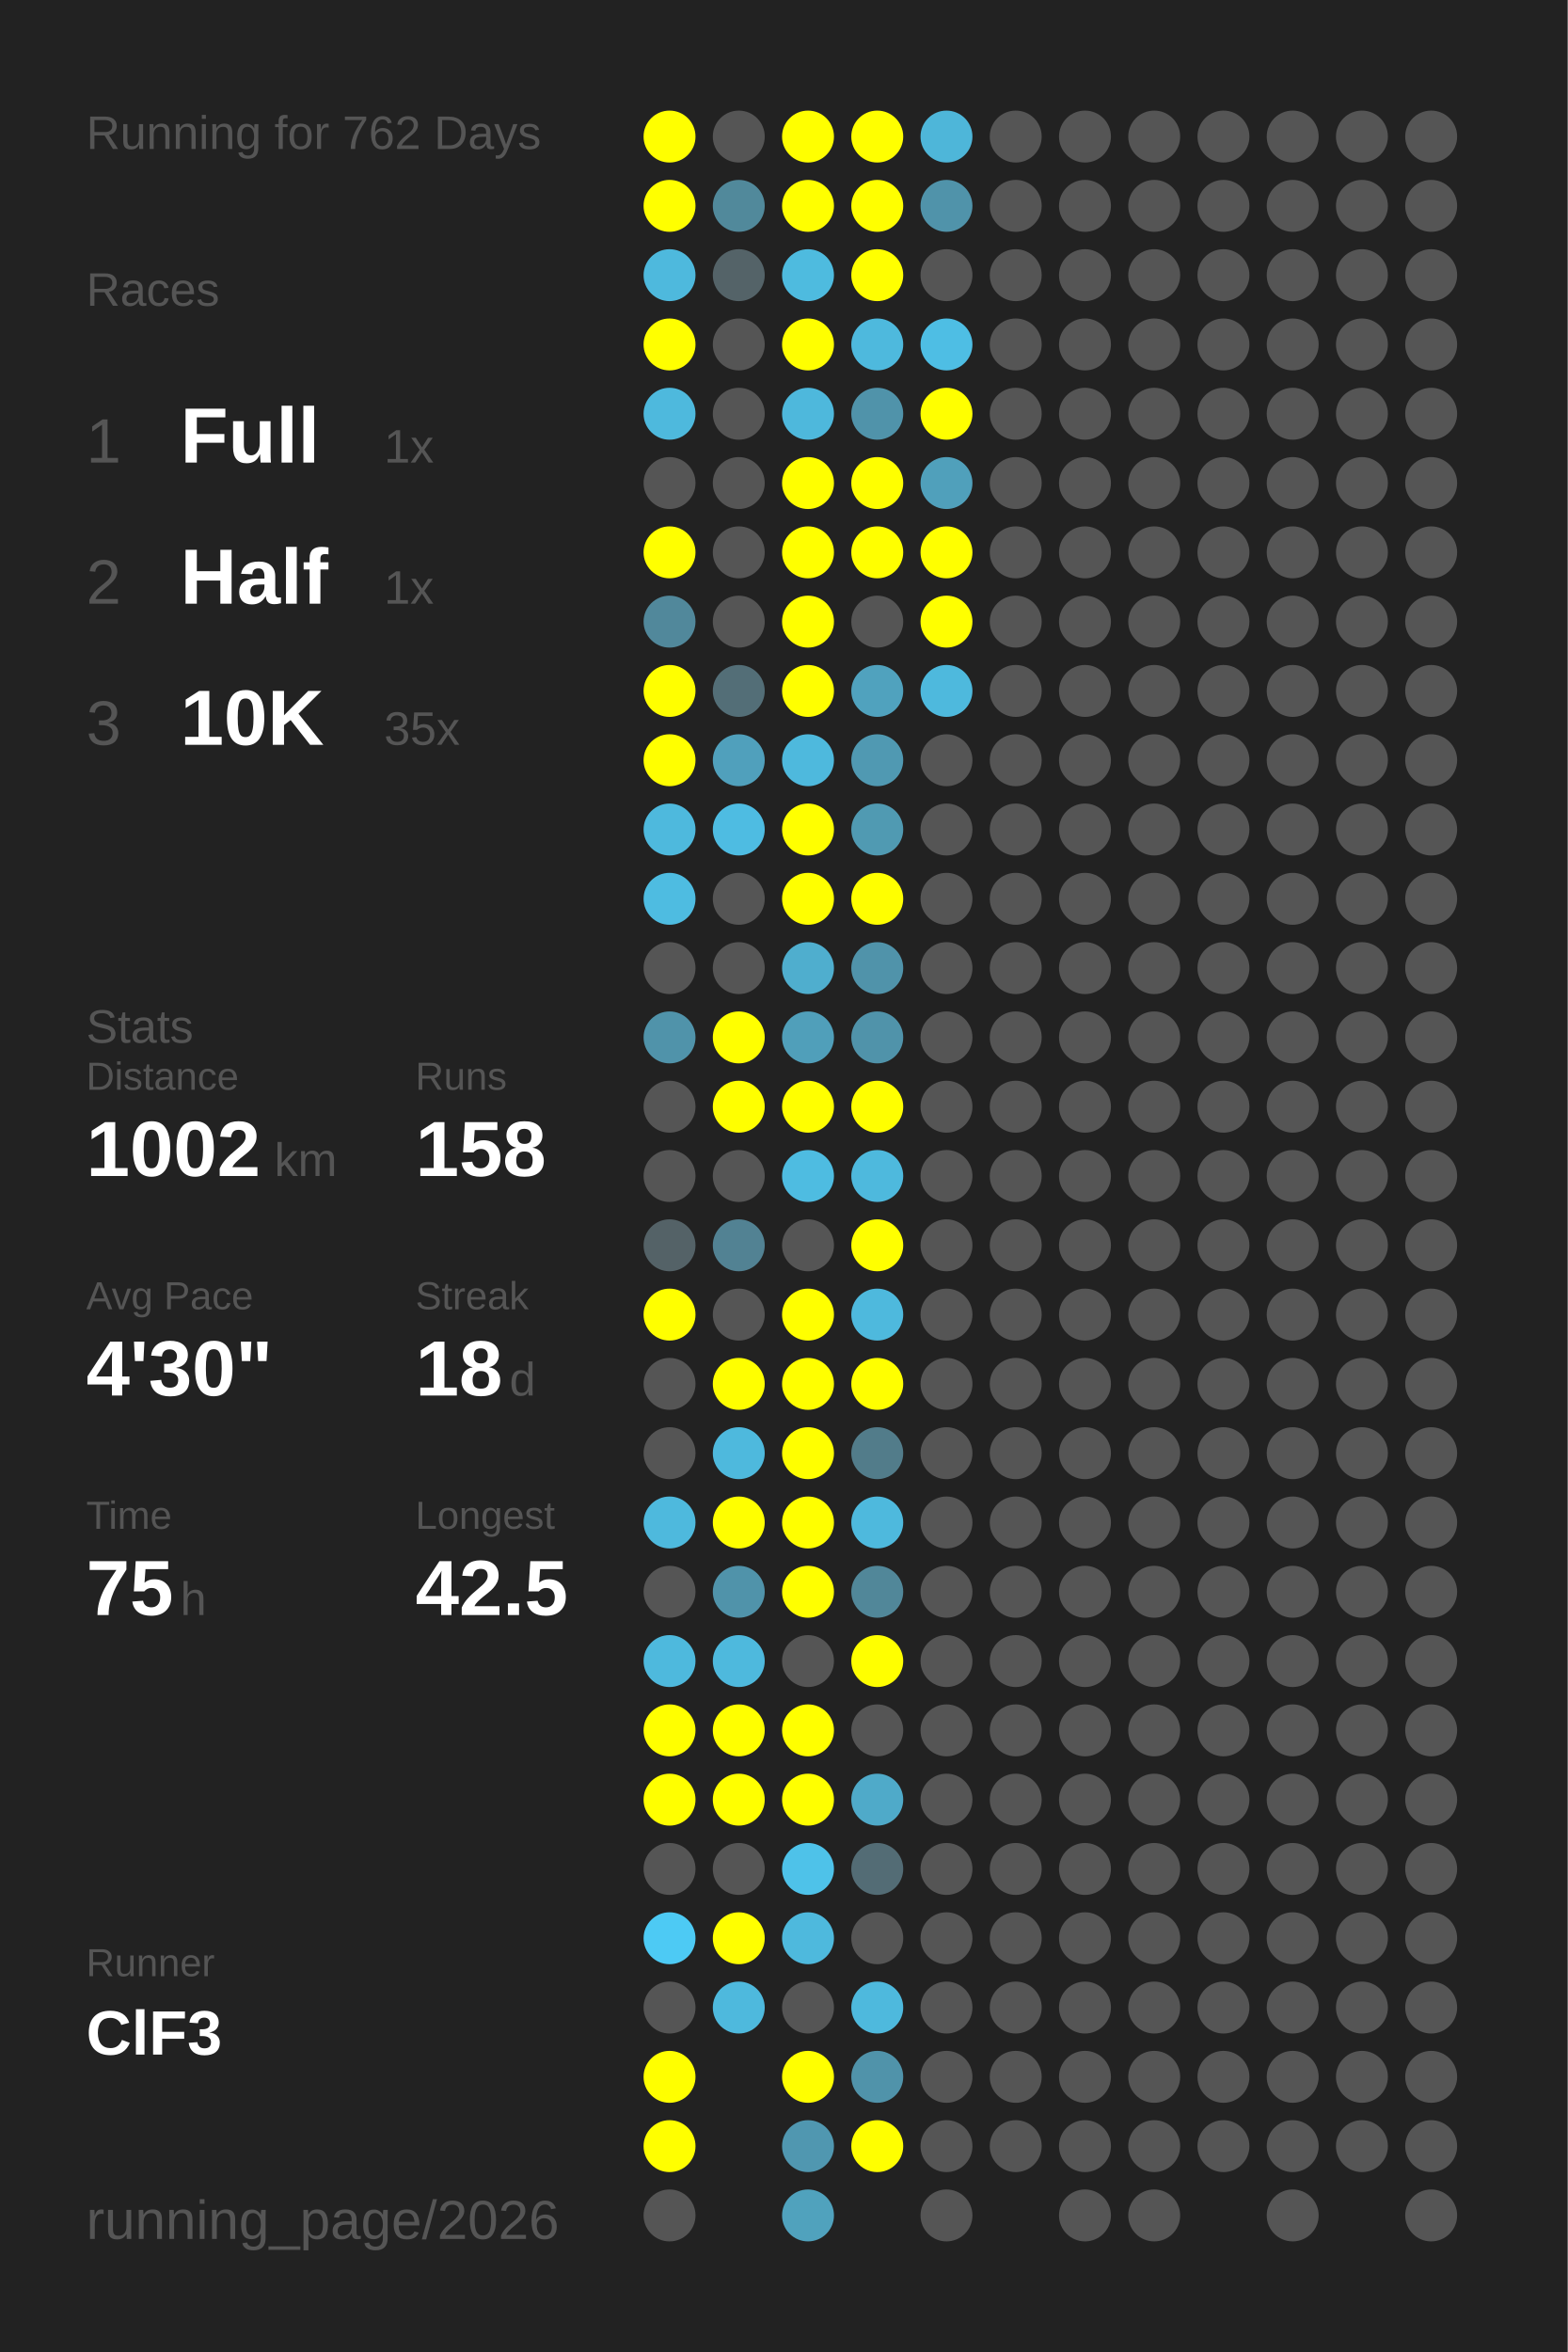
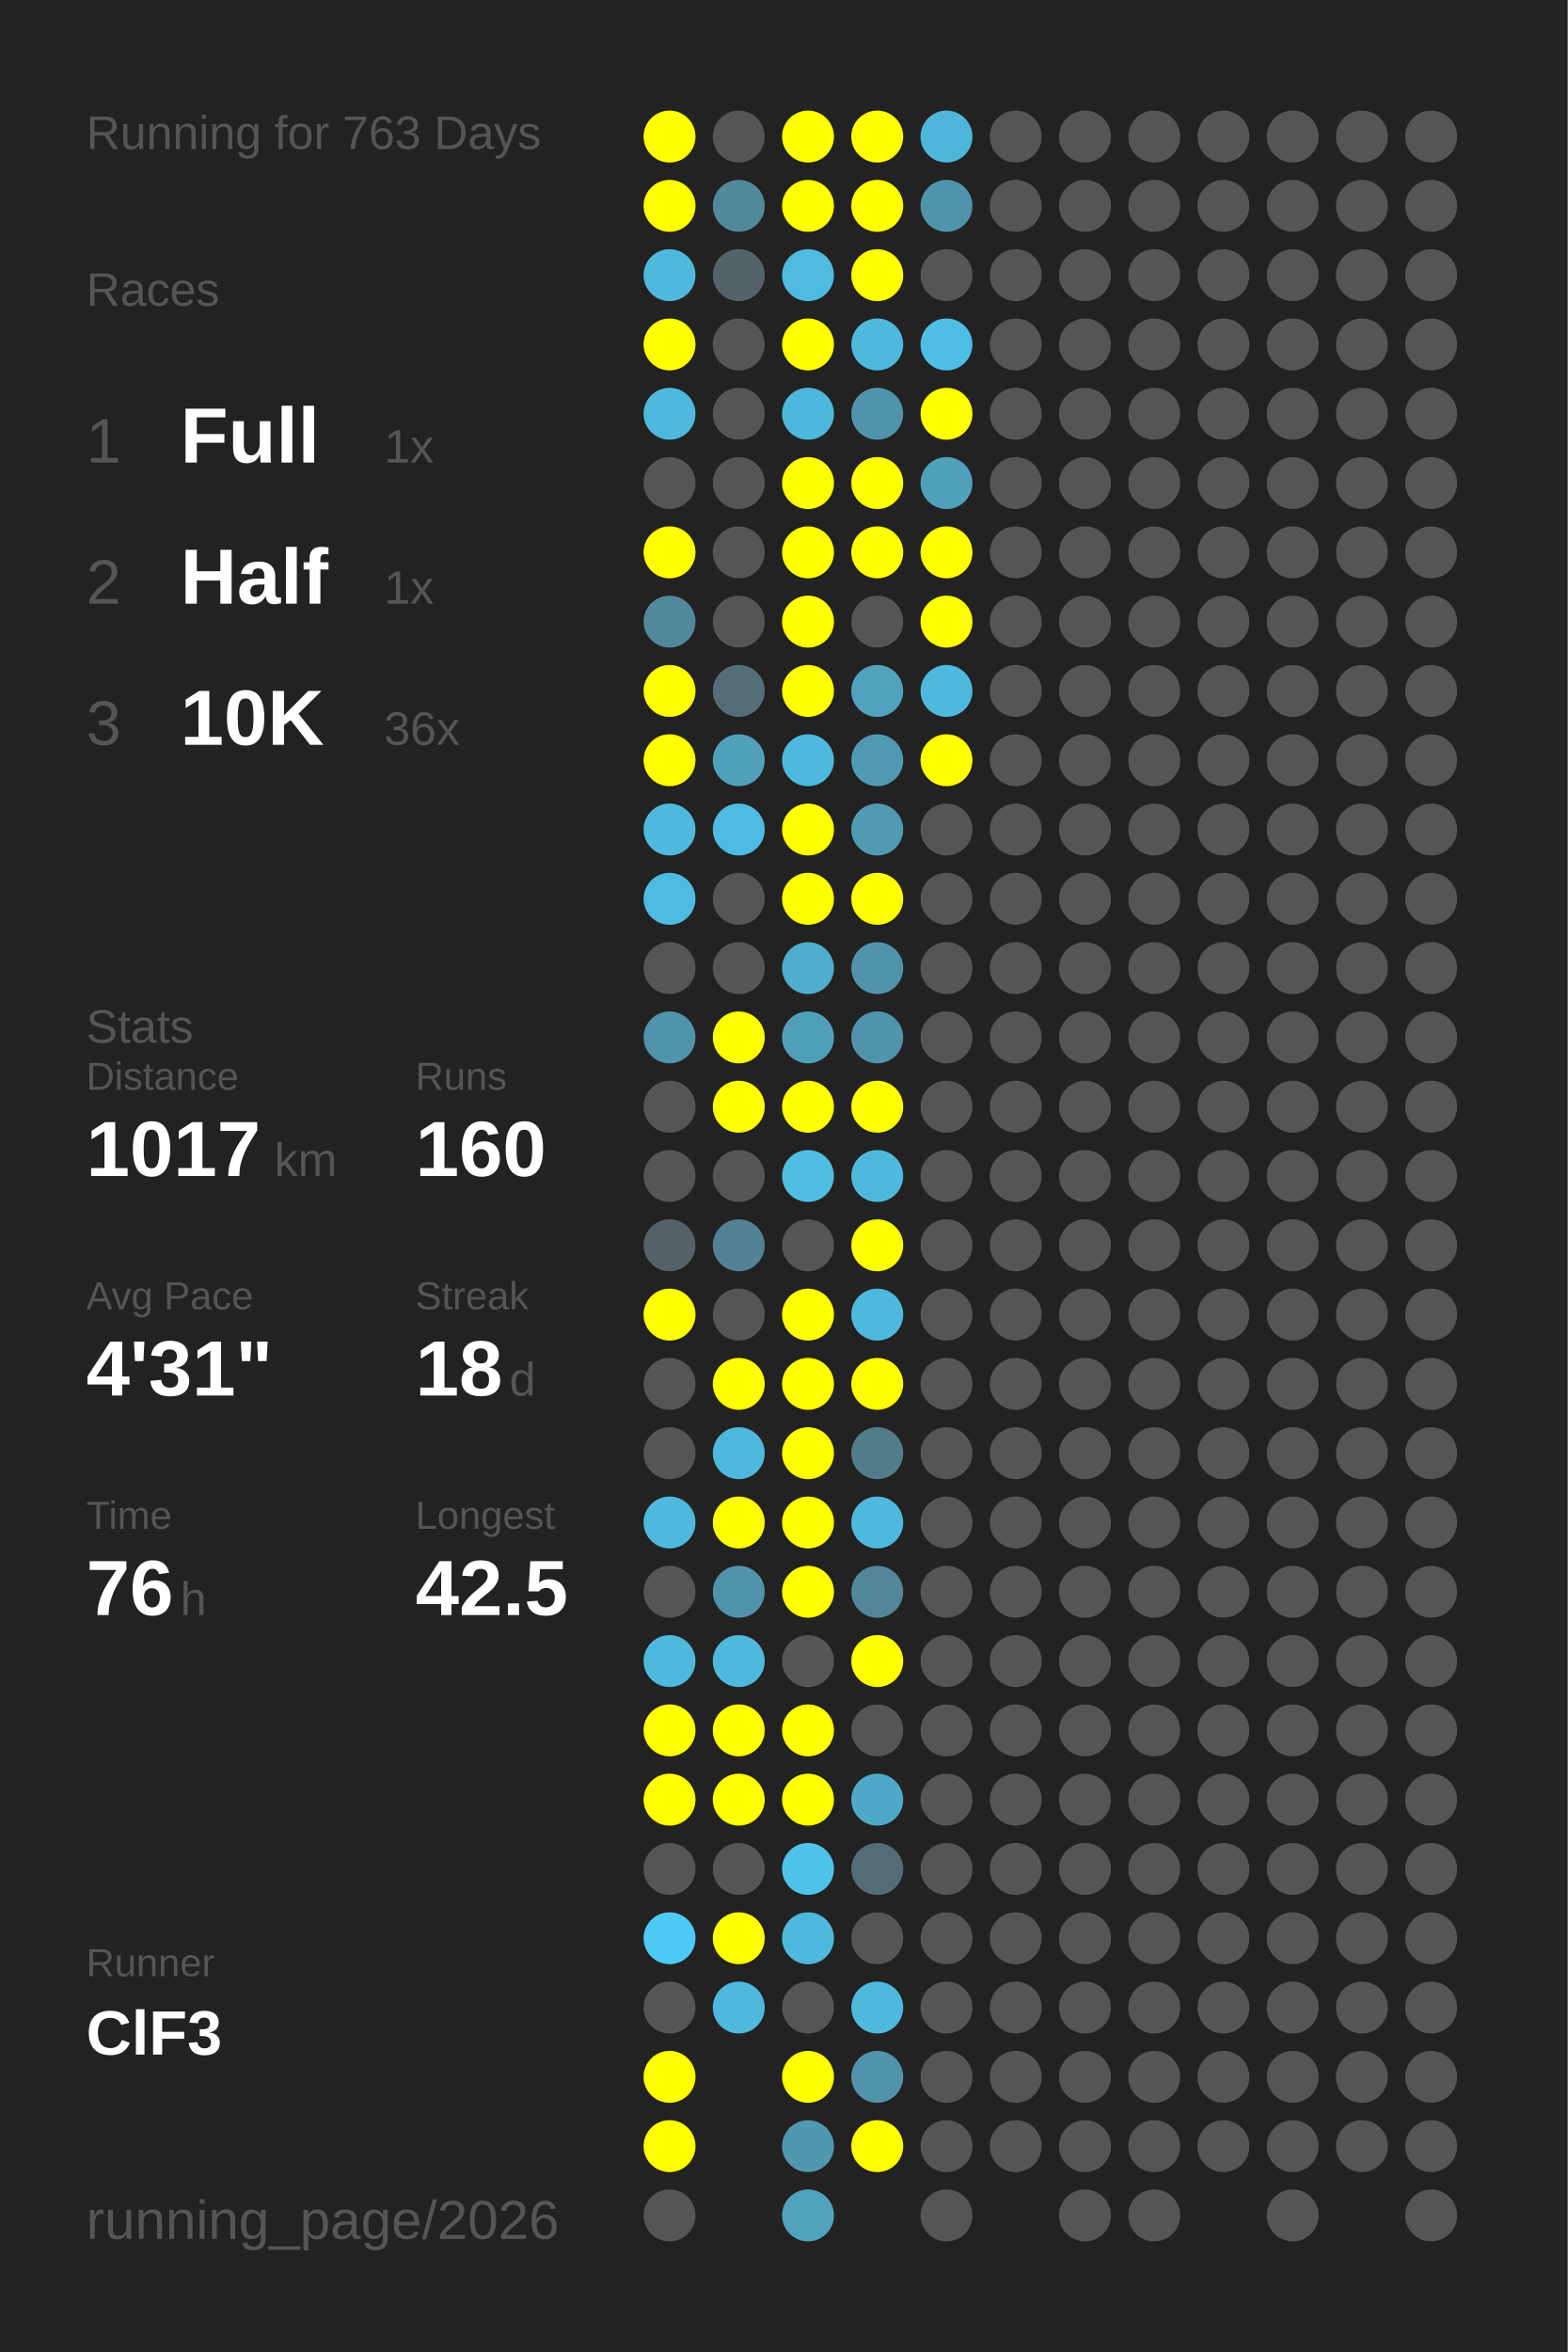
<svg xmlns="http://www.w3.org/2000/svg" baseProfile="full" height="300mm" version="1.1" viewBox="0,0,200,300" width="200mm">
  <defs />
  <rect fill="#222222" height="300" width="200" x="0" y="0" />
-   <text fill="#555555" style="font-size:6px; font-family:Arial;" x="11" y="19">Running for 762 Days</text>
+   <text fill="#555555" style="font-size:6px; font-family:Arial;" x="11" y="19">Running for 763 Days</text>
  <text fill="#555555" style="font-size:6px; font-family:Arial;" x="11" y="39">Races</text>
  <text fill="#555555" style="font-size:8px; font-family:Arial;" x="11" y="59">1</text>
  <text fill="#FFFFFF" style="font-size:10px; font-family:Arial; font-weight:bold;" x="23" y="59">Full</text>
  <text fill="#555555" style="font-size:6px; font-family:Arial;" x="49" y="59">1x</text>
  <text fill="#555555" style="font-size:8px; font-family:Arial;" x="11" y="77">2</text>
  <text fill="#FFFFFF" style="font-size:10px; font-family:Arial; font-weight:bold;" x="23" y="77">Half</text>
  <text fill="#555555" style="font-size:6px; font-family:Arial;" x="49" y="77">1x</text>
  <text fill="#555555" style="font-size:8px; font-family:Arial;" x="11" y="95">3</text>
  <text fill="#FFFFFF" style="font-size:10px; font-family:Arial; font-weight:bold;" x="23" y="95">10K</text>
-   <text fill="#555555" style="font-size:6px; font-family:Arial;" x="49" y="95">35x</text>
+   <text fill="#555555" style="font-size:6px; font-family:Arial;" x="49" y="95">36x</text>
  <text fill="#555555" style="font-size:6px; font-family:Arial;" x="11" y="133">Stats</text>
  <text fill="#555555" style="font-size:5px; font-family:Arial;" x="11" y="139">Distance</text>
-   <text fill="#FFFFFF" style="font-size:10px; font-family:Arial; font-weight:bold;" x="11" y="150">1002</text>
+   <text fill="#FFFFFF" style="font-size:10px; font-family:Arial; font-weight:bold;" x="11" y="150">1017</text>
  <text fill="#555555" style="font-size:6px; font-family:Arial;" x="35" y="150">km</text>
  <text fill="#555555" style="font-size:5px; font-family:Arial;" x="53" y="139">Runs</text>
-   <text fill="#FFFFFF" style="font-size:10px; font-family:Arial; font-weight:bold;" x="53" y="150">158</text>
+   <text fill="#FFFFFF" style="font-size:10px; font-family:Arial; font-weight:bold;" x="53" y="150">160</text>
  <text fill="#555555" style="font-size:5px; font-family:Arial;" x="11" y="167">Avg Pace</text>
-   <text fill="#FFFFFF" style="font-size:10px; font-family:Arial; font-weight:bold;" x="11" y="178">4'30"</text>
+   <text fill="#FFFFFF" style="font-size:10px; font-family:Arial; font-weight:bold;" x="11" y="178">4'31"</text>
  <text fill="#555555" style="font-size:5px; font-family:Arial;" x="53" y="167">Streak</text>
  <text fill="#FFFFFF" style="font-size:10px; font-family:Arial; font-weight:bold;" x="53" y="178">18</text>
  <text fill="#555555" style="font-size:6px; font-family:Arial;" x="65" y="178">d</text>
  <text fill="#555555" style="font-size:5px; font-family:Arial;" x="11" y="195">Time</text>
-   <text fill="#FFFFFF" style="font-size:10px; font-family:Arial; font-weight:bold;" x="11" y="206">75</text>
+   <text fill="#FFFFFF" style="font-size:10px; font-family:Arial; font-weight:bold;" x="11" y="206">76</text>
  <text fill="#555555" style="font-size:6px; font-family:Arial;" x="23" y="206">h</text>
  <text fill="#555555" style="font-size:5px; font-family:Arial;" x="53" y="195">Longest</text>
  <text fill="#FFFFFF" style="font-size:10px; font-family:Arial; font-weight:bold;" x="53" y="206">42.5</text>
  <text fill="#555555" style="font-size:5px; font-family:Arial;" x="11" y="252.065">Runner</text>
  <text fill="#FFFFFF" style="font-size:8px; font-family:Arial; font-weight:bold;" x="11" y="262.065">ClF3</text>
  <text fill="#555555" style="font-size:7px; font-family:Arial;" x="11" y="285.581">running_page/2026</text>
  <circle cx="85.417" cy="17.419" fill="#FFFF00" r="3.312" />
  <circle cx="85.417" cy="26.258" fill="#FFFF00" r="3.312" />
  <circle cx="85.417" cy="35.097" fill="#4eb9dd" r="3.312" />
  <circle cx="85.417" cy="43.935" fill="#FFFF00" r="3.312" />
  <circle cx="85.417" cy="52.774" fill="#4eb9dd" r="3.312" />
  <circle cx="85.417" cy="61.613" fill="#555555" r="3.312" />
  <circle cx="85.417" cy="70.452" fill="#FFFF00" r="3.312" />
  <circle cx="85.417" cy="79.29" fill="#51889b" r="3.312" />
  <circle cx="85.417" cy="88.129" fill="#FFFF00" r="3.312" />
  <circle cx="85.417" cy="96.968" fill="#FFFF00" r="3.312" />
  <circle cx="85.417" cy="105.806" fill="#4eb9dd" r="3.312" />
  <circle cx="85.417" cy="114.645" fill="#4ebce1" r="3.312" />
  <circle cx="85.417" cy="123.484" fill="#555555" r="3.312" />
  <circle cx="85.417" cy="132.323" fill="#5093aa" r="3.312" />
  <circle cx="85.417" cy="141.161" fill="#555555" r="3.312" />
  <circle cx="85.417" cy="150" fill="#555555" r="3.312" />
  <circle cx="85.417" cy="158.839" fill="#546267" r="3.312" />
  <circle cx="85.417" cy="167.677" fill="#FFFF00" r="3.312" />
  <circle cx="85.417" cy="176.516" fill="#555555" r="3.312" />
  <circle cx="85.417" cy="185.355" fill="#555555" r="3.312" />
  <circle cx="85.417" cy="194.194" fill="#4eb9dd" r="3.312" />
  <circle cx="85.417" cy="203.032" fill="#555555" r="3.312" />
  <circle cx="85.417" cy="211.871" fill="#4eb9dd" r="3.312" />
  <circle cx="85.417" cy="220.71" fill="#FFFF00" r="3.312" />
  <circle cx="85.417" cy="229.548" fill="#FFFF00" r="3.312" />
  <circle cx="85.417" cy="238.387" fill="#555555" r="3.312" />
  <circle cx="85.417" cy="247.226" fill="#4dcaf4" r="3.312" />
  <circle cx="85.417" cy="256.065" fill="#555555" r="3.312" />
  <circle cx="85.417" cy="264.903" fill="#FFFF00" r="3.312" />
  <circle cx="85.417" cy="273.742" fill="#FFFF00" r="3.312" />
  <circle cx="85.417" cy="282.581" fill="#555555" r="3.312" />
  <circle cx="94.25" cy="17.419" fill="#555555" r="3.312" />
  <circle cx="94.25" cy="26.258" fill="#51899b" r="3.312" />
  <circle cx="94.25" cy="35.097" fill="#546368" r="3.312" />
  <circle cx="94.25" cy="43.935" fill="#555555" r="3.312" />
  <circle cx="94.25" cy="52.774" fill="#555555" r="3.312" />
  <circle cx="94.25" cy="61.613" fill="#555555" r="3.312" />
  <circle cx="94.25" cy="70.452" fill="#555555" r="3.312" />
  <circle cx="94.25" cy="79.29" fill="#555555" r="3.312" />
  <circle cx="94.25" cy="88.129" fill="#536e77" r="3.312" />
  <circle cx="94.25" cy="96.968" fill="#50a0bc" r="3.312" />
  <circle cx="94.25" cy="105.806" fill="#4ebce2" r="3.312" />
  <circle cx="94.25" cy="114.645" fill="#555555" r="3.312" />
  <circle cx="94.25" cy="123.484" fill="#555555" r="3.312" />
  <circle cx="94.25" cy="132.323" fill="#FFFF00" r="3.312" />
  <circle cx="94.25" cy="141.161" fill="#FFFF00" r="3.312" />
  <circle cx="94.25" cy="150" fill="#555555" r="3.312" />
  <circle cx="94.25" cy="158.839" fill="#528293" r="3.312" />
  <circle cx="94.25" cy="167.677" fill="#555555" r="3.312" />
  <circle cx="94.25" cy="176.516" fill="#FFFF00" r="3.312" />
  <circle cx="94.25" cy="185.355" fill="#4eb9dd" r="3.312" />
  <circle cx="94.25" cy="194.194" fill="#FFFF00" r="3.312" />
  <circle cx="94.25" cy="203.032" fill="#5093aa" r="3.312" />
  <circle cx="94.25" cy="211.871" fill="#4eb9dd" r="3.312" />
  <circle cx="94.25" cy="220.71" fill="#FFFF00" r="3.312" />
  <circle cx="94.25" cy="229.548" fill="#FFFF00" r="3.312" />
  <circle cx="94.25" cy="238.387" fill="#555555" r="3.312" />
  <circle cx="94.25" cy="247.226" fill="#FFFF00" r="3.312" />
  <circle cx="94.25" cy="256.065" fill="#4eb9dd" r="3.312" />
  <circle cx="103.083" cy="17.419" fill="#FFFF00" r="3.312" />
  <circle cx="103.083" cy="26.258" fill="#FFFF00" r="3.312" />
  <circle cx="103.083" cy="35.097" fill="#4ebbdf" r="3.312" />
  <circle cx="103.083" cy="43.935" fill="#FFFF00" r="3.312" />
  <circle cx="103.083" cy="52.774" fill="#4eb8dc" r="3.312" />
  <circle cx="103.083" cy="61.613" fill="#FFFF00" r="3.312" />
  <circle cx="103.083" cy="70.452" fill="#FFFF00" r="3.312" />
  <circle cx="103.083" cy="79.29" fill="#FFFF00" r="3.312" />
  <circle cx="103.083" cy="88.129" fill="#FFFF00" r="3.312" />
  <circle cx="103.083" cy="96.968" fill="#4eb9dd" r="3.312" />
  <circle cx="103.083" cy="105.806" fill="#FFFF00" r="3.312" />
  <circle cx="103.083" cy="114.645" fill="#FFFF00" r="3.312" />
  <circle cx="103.083" cy="123.484" fill="#4faece" r="3.312" />
  <circle cx="103.083" cy="132.323" fill="#509fba" r="3.312" />
  <circle cx="103.083" cy="141.161" fill="#FFFF00" r="3.312" />
  <circle cx="103.083" cy="150" fill="#4ebce1" r="3.312" />
  <circle cx="103.083" cy="158.839" fill="#555555" r="3.312" />
  <circle cx="103.083" cy="167.677" fill="#FFFF00" r="3.312" />
  <circle cx="103.083" cy="176.516" fill="#FFFF00" r="3.312" />
  <circle cx="103.083" cy="185.355" fill="#FFFF00" r="3.312" />
  <circle cx="103.083" cy="194.194" fill="#FFFF00" r="3.312" />
  <circle cx="103.083" cy="203.032" fill="#FFFF00" r="3.312" />
  <circle cx="103.083" cy="211.871" fill="#555555" r="3.312" />
  <circle cx="103.083" cy="220.71" fill="#FFFF00" r="3.312" />
  <circle cx="103.083" cy="229.548" fill="#FFFF00" r="3.312" />
  <circle cx="103.083" cy="238.387" fill="#4ec2e9" r="3.312" />
  <circle cx="103.083" cy="247.226" fill="#4eb9dd" r="3.312" />
  <circle cx="103.083" cy="256.065" fill="#555555" r="3.312" />
  <circle cx="103.083" cy="264.903" fill="#FFFF00" r="3.312" />
  <circle cx="103.083" cy="273.742" fill="#5097b0" r="3.312" />
  <circle cx="103.083" cy="282.581" fill="#50a2bd" r="3.312" />
  <circle cx="111.917" cy="17.419" fill="#FFFF00" r="3.312" />
  <circle cx="111.917" cy="26.258" fill="#FFFF00" r="3.312" />
  <circle cx="111.917" cy="35.097" fill="#FFFF00" r="3.312" />
  <circle cx="111.917" cy="43.935" fill="#4eb9dd" r="3.312" />
  <circle cx="111.917" cy="52.774" fill="#5093aa" r="3.312" />
  <circle cx="111.917" cy="61.613" fill="#FFFF00" r="3.312" />
  <circle cx="111.917" cy="70.452" fill="#FFFF00" r="3.312" />
  <circle cx="111.917" cy="79.29" fill="#555555" r="3.312" />
  <circle cx="111.917" cy="88.129" fill="#50a2be" r="3.312" />
  <circle cx="111.917" cy="96.968" fill="#5099b2" r="3.312" />
  <circle cx="111.917" cy="105.806" fill="#509ab2" r="3.312" />
  <circle cx="111.917" cy="114.645" fill="#FFFF00" r="3.312" />
  <circle cx="111.917" cy="123.484" fill="#5093aa" r="3.312" />
  <circle cx="111.917" cy="132.323" fill="#5093aa" r="3.312" />
  <circle cx="111.917" cy="141.161" fill="#FFFF00" r="3.312" />
  <circle cx="111.917" cy="150" fill="#4eb9dd" r="3.312" />
  <circle cx="111.917" cy="158.839" fill="#FFFF00" r="3.312" />
  <circle cx="111.917" cy="167.677" fill="#4eb9dd" r="3.312" />
  <circle cx="111.917" cy="176.516" fill="#FFFF00" r="3.312" />
  <circle cx="111.917" cy="185.355" fill="#527c8a" r="3.312" />
  <circle cx="111.917" cy="194.194" fill="#4eb9dd" r="3.312" />
  <circle cx="111.917" cy="203.032" fill="#518799" r="3.312" />
  <circle cx="111.917" cy="211.871" fill="#FFFF00" r="3.312" />
  <circle cx="111.917" cy="220.71" fill="#555555" r="3.312" />
  <circle cx="111.917" cy="229.548" fill="#4faac9" r="3.312" />
  <circle cx="111.917" cy="238.387" fill="#536c75" r="3.312" />
  <circle cx="111.917" cy="247.226" fill="#555555" r="3.312" />
  <circle cx="111.917" cy="256.065" fill="#4eb9dd" r="3.312" />
  <circle cx="111.917" cy="264.903" fill="#5093aa" r="3.312" />
  <circle cx="111.917" cy="273.742" fill="#FFFF00" r="3.312" />
  <circle cx="120.75" cy="17.419" fill="#4eb6d9" r="3.312" />
  <circle cx="120.75" cy="26.258" fill="#5093aa" r="3.312" />
  <circle cx="120.75" cy="35.097" fill="#555555" r="3.312" />
  <circle cx="120.75" cy="43.935" fill="#4ebee4" r="3.312" />
  <circle cx="120.75" cy="52.774" fill="#FFFF00" r="3.312" />
  <circle cx="120.75" cy="61.613" fill="#50a0bb" r="3.312" />
  <circle cx="120.75" cy="70.452" fill="#FFFF00" r="3.312" />
  <circle cx="120.75" cy="79.29" fill="#FFFF00" r="3.312" />
  <circle cx="120.75" cy="88.129" fill="#4eb9dd" r="3.312" />
-   <circle cx="120.75" cy="96.968" fill="#555555" r="3.312" />
+   <circle cx="120.75" cy="96.968" fill="#FFFF00" r="3.312" />
  <circle cx="120.75" cy="105.806" fill="#555555" r="3.312" />
  <circle cx="120.75" cy="114.645" fill="#555555" r="3.312" />
  <circle cx="120.75" cy="123.484" fill="#555555" r="3.312" />
  <circle cx="120.75" cy="132.323" fill="#555555" r="3.312" />
  <circle cx="120.75" cy="141.161" fill="#555555" r="3.312" />
  <circle cx="120.75" cy="150" fill="#555555" r="3.312" />
  <circle cx="120.75" cy="158.839" fill="#555555" r="3.312" />
  <circle cx="120.75" cy="167.677" fill="#555555" r="3.312" />
  <circle cx="120.75" cy="176.516" fill="#555555" r="3.312" />
  <circle cx="120.75" cy="185.355" fill="#555555" r="3.312" />
  <circle cx="120.75" cy="194.194" fill="#555555" r="3.312" />
  <circle cx="120.75" cy="203.032" fill="#555555" r="3.312" />
  <circle cx="120.75" cy="211.871" fill="#555555" r="3.312" />
  <circle cx="120.75" cy="220.71" fill="#555555" r="3.312" />
  <circle cx="120.75" cy="229.548" fill="#555555" r="3.312" />
  <circle cx="120.75" cy="238.387" fill="#555555" r="3.312" />
  <circle cx="120.75" cy="247.226" fill="#555555" r="3.312" />
  <circle cx="120.75" cy="256.065" fill="#555555" r="3.312" />
  <circle cx="120.75" cy="264.903" fill="#555555" r="3.312" />
  <circle cx="120.75" cy="273.742" fill="#555555" r="3.312" />
  <circle cx="120.75" cy="282.581" fill="#555555" r="3.312" />
  <circle cx="129.583" cy="17.419" fill="#555555" r="3.312" />
  <circle cx="129.583" cy="26.258" fill="#555555" r="3.312" />
  <circle cx="129.583" cy="35.097" fill="#555555" r="3.312" />
  <circle cx="129.583" cy="43.935" fill="#555555" r="3.312" />
  <circle cx="129.583" cy="52.774" fill="#555555" r="3.312" />
  <circle cx="129.583" cy="61.613" fill="#555555" r="3.312" />
  <circle cx="129.583" cy="70.452" fill="#555555" r="3.312" />
  <circle cx="129.583" cy="79.29" fill="#555555" r="3.312" />
  <circle cx="129.583" cy="88.129" fill="#555555" r="3.312" />
  <circle cx="129.583" cy="96.968" fill="#555555" r="3.312" />
  <circle cx="129.583" cy="105.806" fill="#555555" r="3.312" />
  <circle cx="129.583" cy="114.645" fill="#555555" r="3.312" />
  <circle cx="129.583" cy="123.484" fill="#555555" r="3.312" />
  <circle cx="129.583" cy="132.323" fill="#555555" r="3.312" />
  <circle cx="129.583" cy="141.161" fill="#555555" r="3.312" />
  <circle cx="129.583" cy="150" fill="#555555" r="3.312" />
  <circle cx="129.583" cy="158.839" fill="#555555" r="3.312" />
  <circle cx="129.583" cy="167.677" fill="#555555" r="3.312" />
  <circle cx="129.583" cy="176.516" fill="#555555" r="3.312" />
  <circle cx="129.583" cy="185.355" fill="#555555" r="3.312" />
  <circle cx="129.583" cy="194.194" fill="#555555" r="3.312" />
  <circle cx="129.583" cy="203.032" fill="#555555" r="3.312" />
  <circle cx="129.583" cy="211.871" fill="#555555" r="3.312" />
  <circle cx="129.583" cy="220.71" fill="#555555" r="3.312" />
  <circle cx="129.583" cy="229.548" fill="#555555" r="3.312" />
  <circle cx="129.583" cy="238.387" fill="#555555" r="3.312" />
  <circle cx="129.583" cy="247.226" fill="#555555" r="3.312" />
  <circle cx="129.583" cy="256.065" fill="#555555" r="3.312" />
  <circle cx="129.583" cy="264.903" fill="#555555" r="3.312" />
  <circle cx="129.583" cy="273.742" fill="#555555" r="3.312" />
  <circle cx="138.417" cy="17.419" fill="#555555" r="3.312" />
  <circle cx="138.417" cy="26.258" fill="#555555" r="3.312" />
  <circle cx="138.417" cy="35.097" fill="#555555" r="3.312" />
  <circle cx="138.417" cy="43.935" fill="#555555" r="3.312" />
  <circle cx="138.417" cy="52.774" fill="#555555" r="3.312" />
  <circle cx="138.417" cy="61.613" fill="#555555" r="3.312" />
  <circle cx="138.417" cy="70.452" fill="#555555" r="3.312" />
  <circle cx="138.417" cy="79.29" fill="#555555" r="3.312" />
  <circle cx="138.417" cy="88.129" fill="#555555" r="3.312" />
  <circle cx="138.417" cy="96.968" fill="#555555" r="3.312" />
  <circle cx="138.417" cy="105.806" fill="#555555" r="3.312" />
  <circle cx="138.417" cy="114.645" fill="#555555" r="3.312" />
  <circle cx="138.417" cy="123.484" fill="#555555" r="3.312" />
  <circle cx="138.417" cy="132.323" fill="#555555" r="3.312" />
  <circle cx="138.417" cy="141.161" fill="#555555" r="3.312" />
  <circle cx="138.417" cy="150" fill="#555555" r="3.312" />
  <circle cx="138.417" cy="158.839" fill="#555555" r="3.312" />
  <circle cx="138.417" cy="167.677" fill="#555555" r="3.312" />
  <circle cx="138.417" cy="176.516" fill="#555555" r="3.312" />
  <circle cx="138.417" cy="185.355" fill="#555555" r="3.312" />
  <circle cx="138.417" cy="194.194" fill="#555555" r="3.312" />
  <circle cx="138.417" cy="203.032" fill="#555555" r="3.312" />
  <circle cx="138.417" cy="211.871" fill="#555555" r="3.312" />
  <circle cx="138.417" cy="220.71" fill="#555555" r="3.312" />
  <circle cx="138.417" cy="229.548" fill="#555555" r="3.312" />
  <circle cx="138.417" cy="238.387" fill="#555555" r="3.312" />
  <circle cx="138.417" cy="247.226" fill="#555555" r="3.312" />
  <circle cx="138.417" cy="256.065" fill="#555555" r="3.312" />
  <circle cx="138.417" cy="264.903" fill="#555555" r="3.312" />
  <circle cx="138.417" cy="273.742" fill="#555555" r="3.312" />
  <circle cx="138.417" cy="282.581" fill="#555555" r="3.312" />
  <circle cx="147.25" cy="17.419" fill="#555555" r="3.312" />
  <circle cx="147.25" cy="26.258" fill="#555555" r="3.312" />
  <circle cx="147.25" cy="35.097" fill="#555555" r="3.312" />
  <circle cx="147.25" cy="43.935" fill="#555555" r="3.312" />
  <circle cx="147.25" cy="52.774" fill="#555555" r="3.312" />
  <circle cx="147.25" cy="61.613" fill="#555555" r="3.312" />
  <circle cx="147.25" cy="70.452" fill="#555555" r="3.312" />
  <circle cx="147.25" cy="79.29" fill="#555555" r="3.312" />
  <circle cx="147.25" cy="88.129" fill="#555555" r="3.312" />
  <circle cx="147.25" cy="96.968" fill="#555555" r="3.312" />
  <circle cx="147.25" cy="105.806" fill="#555555" r="3.312" />
  <circle cx="147.25" cy="114.645" fill="#555555" r="3.312" />
  <circle cx="147.25" cy="123.484" fill="#555555" r="3.312" />
  <circle cx="147.25" cy="132.323" fill="#555555" r="3.312" />
  <circle cx="147.25" cy="141.161" fill="#555555" r="3.312" />
  <circle cx="147.25" cy="150" fill="#555555" r="3.312" />
  <circle cx="147.25" cy="158.839" fill="#555555" r="3.312" />
  <circle cx="147.25" cy="167.677" fill="#555555" r="3.312" />
  <circle cx="147.25" cy="176.516" fill="#555555" r="3.312" />
  <circle cx="147.25" cy="185.355" fill="#555555" r="3.312" />
  <circle cx="147.25" cy="194.194" fill="#555555" r="3.312" />
  <circle cx="147.25" cy="203.032" fill="#555555" r="3.312" />
  <circle cx="147.25" cy="211.871" fill="#555555" r="3.312" />
  <circle cx="147.25" cy="220.71" fill="#555555" r="3.312" />
  <circle cx="147.25" cy="229.548" fill="#555555" r="3.312" />
  <circle cx="147.25" cy="238.387" fill="#555555" r="3.312" />
  <circle cx="147.25" cy="247.226" fill="#555555" r="3.312" />
  <circle cx="147.25" cy="256.065" fill="#555555" r="3.312" />
  <circle cx="147.25" cy="264.903" fill="#555555" r="3.312" />
  <circle cx="147.25" cy="273.742" fill="#555555" r="3.312" />
  <circle cx="147.25" cy="282.581" fill="#555555" r="3.312" />
  <circle cx="156.083" cy="17.419" fill="#555555" r="3.312" />
  <circle cx="156.083" cy="26.258" fill="#555555" r="3.312" />
  <circle cx="156.083" cy="35.097" fill="#555555" r="3.312" />
  <circle cx="156.083" cy="43.935" fill="#555555" r="3.312" />
  <circle cx="156.083" cy="52.774" fill="#555555" r="3.312" />
  <circle cx="156.083" cy="61.613" fill="#555555" r="3.312" />
  <circle cx="156.083" cy="70.452" fill="#555555" r="3.312" />
  <circle cx="156.083" cy="79.29" fill="#555555" r="3.312" />
  <circle cx="156.083" cy="88.129" fill="#555555" r="3.312" />
  <circle cx="156.083" cy="96.968" fill="#555555" r="3.312" />
  <circle cx="156.083" cy="105.806" fill="#555555" r="3.312" />
  <circle cx="156.083" cy="114.645" fill="#555555" r="3.312" />
  <circle cx="156.083" cy="123.484" fill="#555555" r="3.312" />
  <circle cx="156.083" cy="132.323" fill="#555555" r="3.312" />
  <circle cx="156.083" cy="141.161" fill="#555555" r="3.312" />
  <circle cx="156.083" cy="150" fill="#555555" r="3.312" />
  <circle cx="156.083" cy="158.839" fill="#555555" r="3.312" />
  <circle cx="156.083" cy="167.677" fill="#555555" r="3.312" />
  <circle cx="156.083" cy="176.516" fill="#555555" r="3.312" />
  <circle cx="156.083" cy="185.355" fill="#555555" r="3.312" />
  <circle cx="156.083" cy="194.194" fill="#555555" r="3.312" />
  <circle cx="156.083" cy="203.032" fill="#555555" r="3.312" />
  <circle cx="156.083" cy="211.871" fill="#555555" r="3.312" />
  <circle cx="156.083" cy="220.71" fill="#555555" r="3.312" />
  <circle cx="156.083" cy="229.548" fill="#555555" r="3.312" />
  <circle cx="156.083" cy="238.387" fill="#555555" r="3.312" />
  <circle cx="156.083" cy="247.226" fill="#555555" r="3.312" />
  <circle cx="156.083" cy="256.065" fill="#555555" r="3.312" />
  <circle cx="156.083" cy="264.903" fill="#555555" r="3.312" />
  <circle cx="156.083" cy="273.742" fill="#555555" r="3.312" />
  <circle cx="164.917" cy="17.419" fill="#555555" r="3.312" />
  <circle cx="164.917" cy="26.258" fill="#555555" r="3.312" />
  <circle cx="164.917" cy="35.097" fill="#555555" r="3.312" />
  <circle cx="164.917" cy="43.935" fill="#555555" r="3.312" />
  <circle cx="164.917" cy="52.774" fill="#555555" r="3.312" />
  <circle cx="164.917" cy="61.613" fill="#555555" r="3.312" />
  <circle cx="164.917" cy="70.452" fill="#555555" r="3.312" />
  <circle cx="164.917" cy="79.29" fill="#555555" r="3.312" />
  <circle cx="164.917" cy="88.129" fill="#555555" r="3.312" />
  <circle cx="164.917" cy="96.968" fill="#555555" r="3.312" />
  <circle cx="164.917" cy="105.806" fill="#555555" r="3.312" />
  <circle cx="164.917" cy="114.645" fill="#555555" r="3.312" />
  <circle cx="164.917" cy="123.484" fill="#555555" r="3.312" />
  <circle cx="164.917" cy="132.323" fill="#555555" r="3.312" />
  <circle cx="164.917" cy="141.161" fill="#555555" r="3.312" />
  <circle cx="164.917" cy="150" fill="#555555" r="3.312" />
  <circle cx="164.917" cy="158.839" fill="#555555" r="3.312" />
  <circle cx="164.917" cy="167.677" fill="#555555" r="3.312" />
  <circle cx="164.917" cy="176.516" fill="#555555" r="3.312" />
  <circle cx="164.917" cy="185.355" fill="#555555" r="3.312" />
  <circle cx="164.917" cy="194.194" fill="#555555" r="3.312" />
  <circle cx="164.917" cy="203.032" fill="#555555" r="3.312" />
  <circle cx="164.917" cy="211.871" fill="#555555" r="3.312" />
  <circle cx="164.917" cy="220.71" fill="#555555" r="3.312" />
  <circle cx="164.917" cy="229.548" fill="#555555" r="3.312" />
  <circle cx="164.917" cy="238.387" fill="#555555" r="3.312" />
  <circle cx="164.917" cy="247.226" fill="#555555" r="3.312" />
  <circle cx="164.917" cy="256.065" fill="#555555" r="3.312" />
  <circle cx="164.917" cy="264.903" fill="#555555" r="3.312" />
  <circle cx="164.917" cy="273.742" fill="#555555" r="3.312" />
  <circle cx="164.917" cy="282.581" fill="#555555" r="3.312" />
  <circle cx="173.75" cy="17.419" fill="#555555" r="3.312" />
  <circle cx="173.75" cy="26.258" fill="#555555" r="3.312" />
  <circle cx="173.75" cy="35.097" fill="#555555" r="3.312" />
  <circle cx="173.75" cy="43.935" fill="#555555" r="3.312" />
  <circle cx="173.75" cy="52.774" fill="#555555" r="3.312" />
  <circle cx="173.75" cy="61.613" fill="#555555" r="3.312" />
  <circle cx="173.75" cy="70.452" fill="#555555" r="3.312" />
  <circle cx="173.75" cy="79.29" fill="#555555" r="3.312" />
  <circle cx="173.75" cy="88.129" fill="#555555" r="3.312" />
  <circle cx="173.75" cy="96.968" fill="#555555" r="3.312" />
  <circle cx="173.75" cy="105.806" fill="#555555" r="3.312" />
  <circle cx="173.75" cy="114.645" fill="#555555" r="3.312" />
  <circle cx="173.75" cy="123.484" fill="#555555" r="3.312" />
  <circle cx="173.75" cy="132.323" fill="#555555" r="3.312" />
  <circle cx="173.75" cy="141.161" fill="#555555" r="3.312" />
  <circle cx="173.75" cy="150" fill="#555555" r="3.312" />
  <circle cx="173.75" cy="158.839" fill="#555555" r="3.312" />
  <circle cx="173.75" cy="167.677" fill="#555555" r="3.312" />
  <circle cx="173.75" cy="176.516" fill="#555555" r="3.312" />
  <circle cx="173.75" cy="185.355" fill="#555555" r="3.312" />
  <circle cx="173.75" cy="194.194" fill="#555555" r="3.312" />
  <circle cx="173.75" cy="203.032" fill="#555555" r="3.312" />
  <circle cx="173.75" cy="211.871" fill="#555555" r="3.312" />
  <circle cx="173.75" cy="220.71" fill="#555555" r="3.312" />
  <circle cx="173.75" cy="229.548" fill="#555555" r="3.312" />
  <circle cx="173.75" cy="238.387" fill="#555555" r="3.312" />
  <circle cx="173.75" cy="247.226" fill="#555555" r="3.312" />
  <circle cx="173.75" cy="256.065" fill="#555555" r="3.312" />
  <circle cx="173.75" cy="264.903" fill="#555555" r="3.312" />
  <circle cx="173.75" cy="273.742" fill="#555555" r="3.312" />
  <circle cx="182.583" cy="17.419" fill="#555555" r="3.312" />
  <circle cx="182.583" cy="26.258" fill="#555555" r="3.312" />
  <circle cx="182.583" cy="35.097" fill="#555555" r="3.312" />
  <circle cx="182.583" cy="43.935" fill="#555555" r="3.312" />
  <circle cx="182.583" cy="52.774" fill="#555555" r="3.312" />
  <circle cx="182.583" cy="61.613" fill="#555555" r="3.312" />
  <circle cx="182.583" cy="70.452" fill="#555555" r="3.312" />
  <circle cx="182.583" cy="79.29" fill="#555555" r="3.312" />
  <circle cx="182.583" cy="88.129" fill="#555555" r="3.312" />
  <circle cx="182.583" cy="96.968" fill="#555555" r="3.312" />
  <circle cx="182.583" cy="105.806" fill="#555555" r="3.312" />
  <circle cx="182.583" cy="114.645" fill="#555555" r="3.312" />
  <circle cx="182.583" cy="123.484" fill="#555555" r="3.312" />
  <circle cx="182.583" cy="132.323" fill="#555555" r="3.312" />
  <circle cx="182.583" cy="141.161" fill="#555555" r="3.312" />
  <circle cx="182.583" cy="150" fill="#555555" r="3.312" />
  <circle cx="182.583" cy="158.839" fill="#555555" r="3.312" />
  <circle cx="182.583" cy="167.677" fill="#555555" r="3.312" />
  <circle cx="182.583" cy="176.516" fill="#555555" r="3.312" />
  <circle cx="182.583" cy="185.355" fill="#555555" r="3.312" />
  <circle cx="182.583" cy="194.194" fill="#555555" r="3.312" />
  <circle cx="182.583" cy="203.032" fill="#555555" r="3.312" />
  <circle cx="182.583" cy="211.871" fill="#555555" r="3.312" />
  <circle cx="182.583" cy="220.71" fill="#555555" r="3.312" />
  <circle cx="182.583" cy="229.548" fill="#555555" r="3.312" />
  <circle cx="182.583" cy="238.387" fill="#555555" r="3.312" />
  <circle cx="182.583" cy="247.226" fill="#555555" r="3.312" />
  <circle cx="182.583" cy="256.065" fill="#555555" r="3.312" />
  <circle cx="182.583" cy="264.903" fill="#555555" r="3.312" />
  <circle cx="182.583" cy="273.742" fill="#555555" r="3.312" />
  <circle cx="182.583" cy="282.581" fill="#555555" r="3.312" />
</svg>
